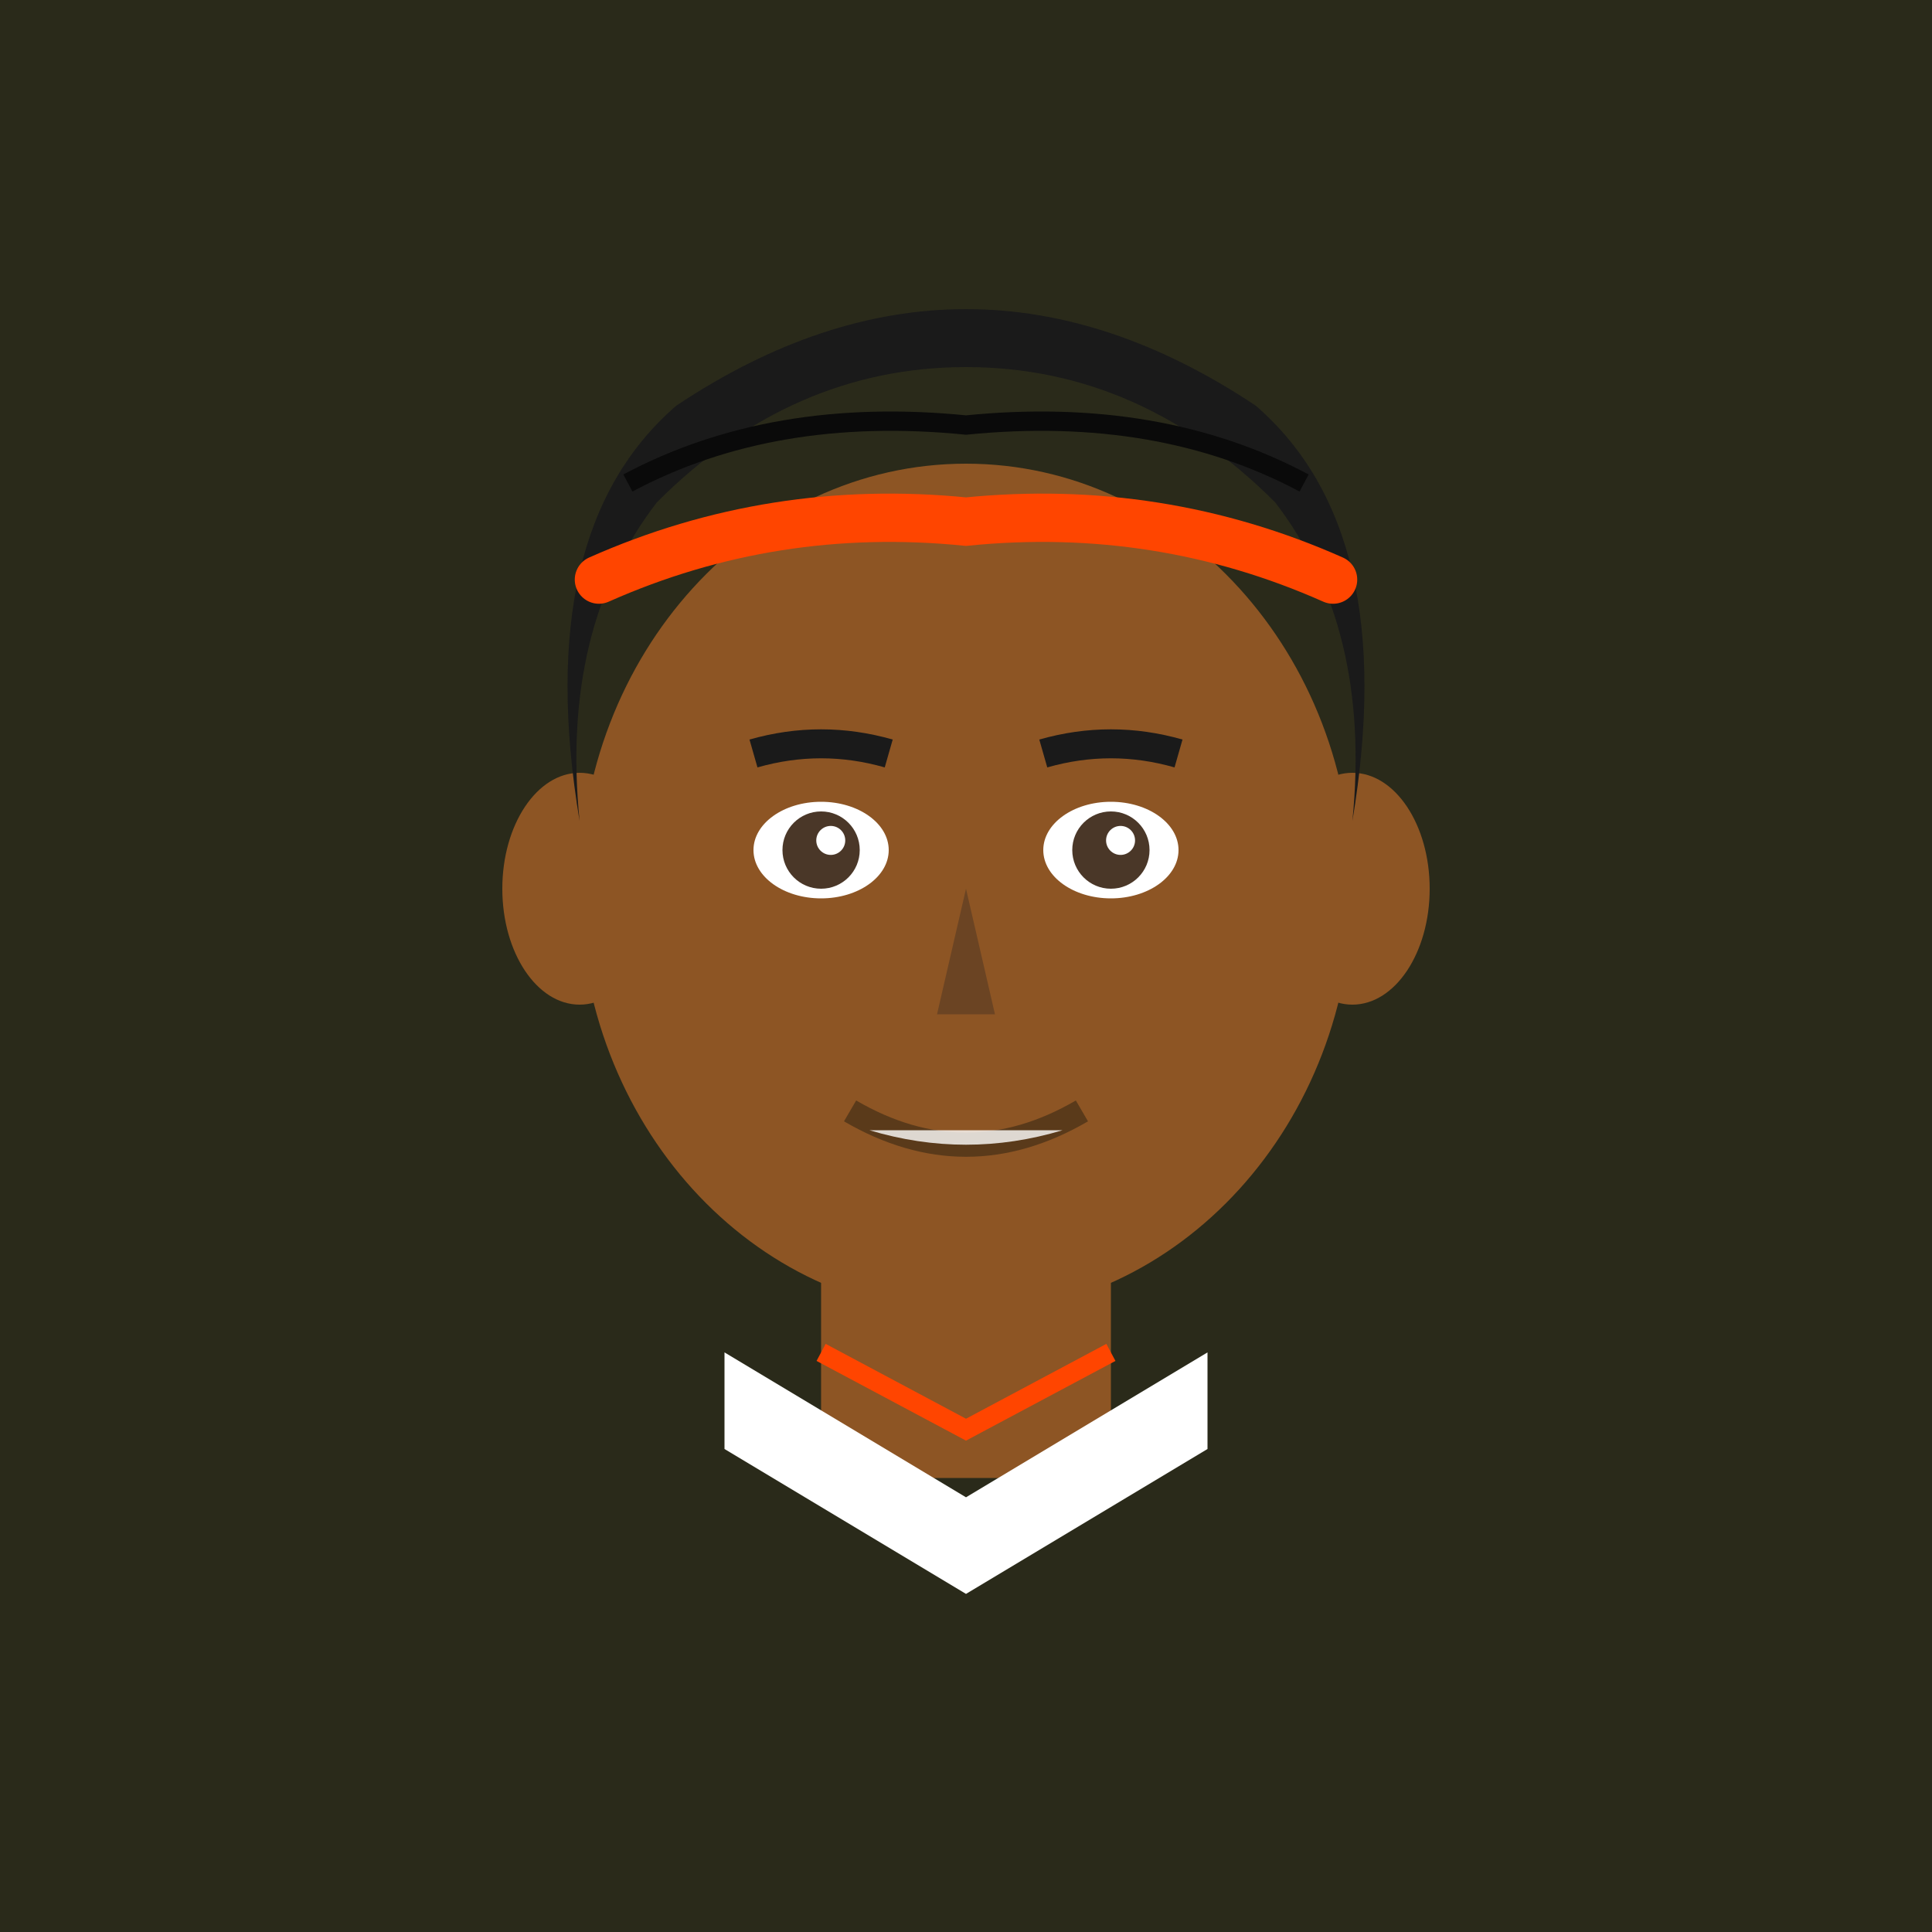
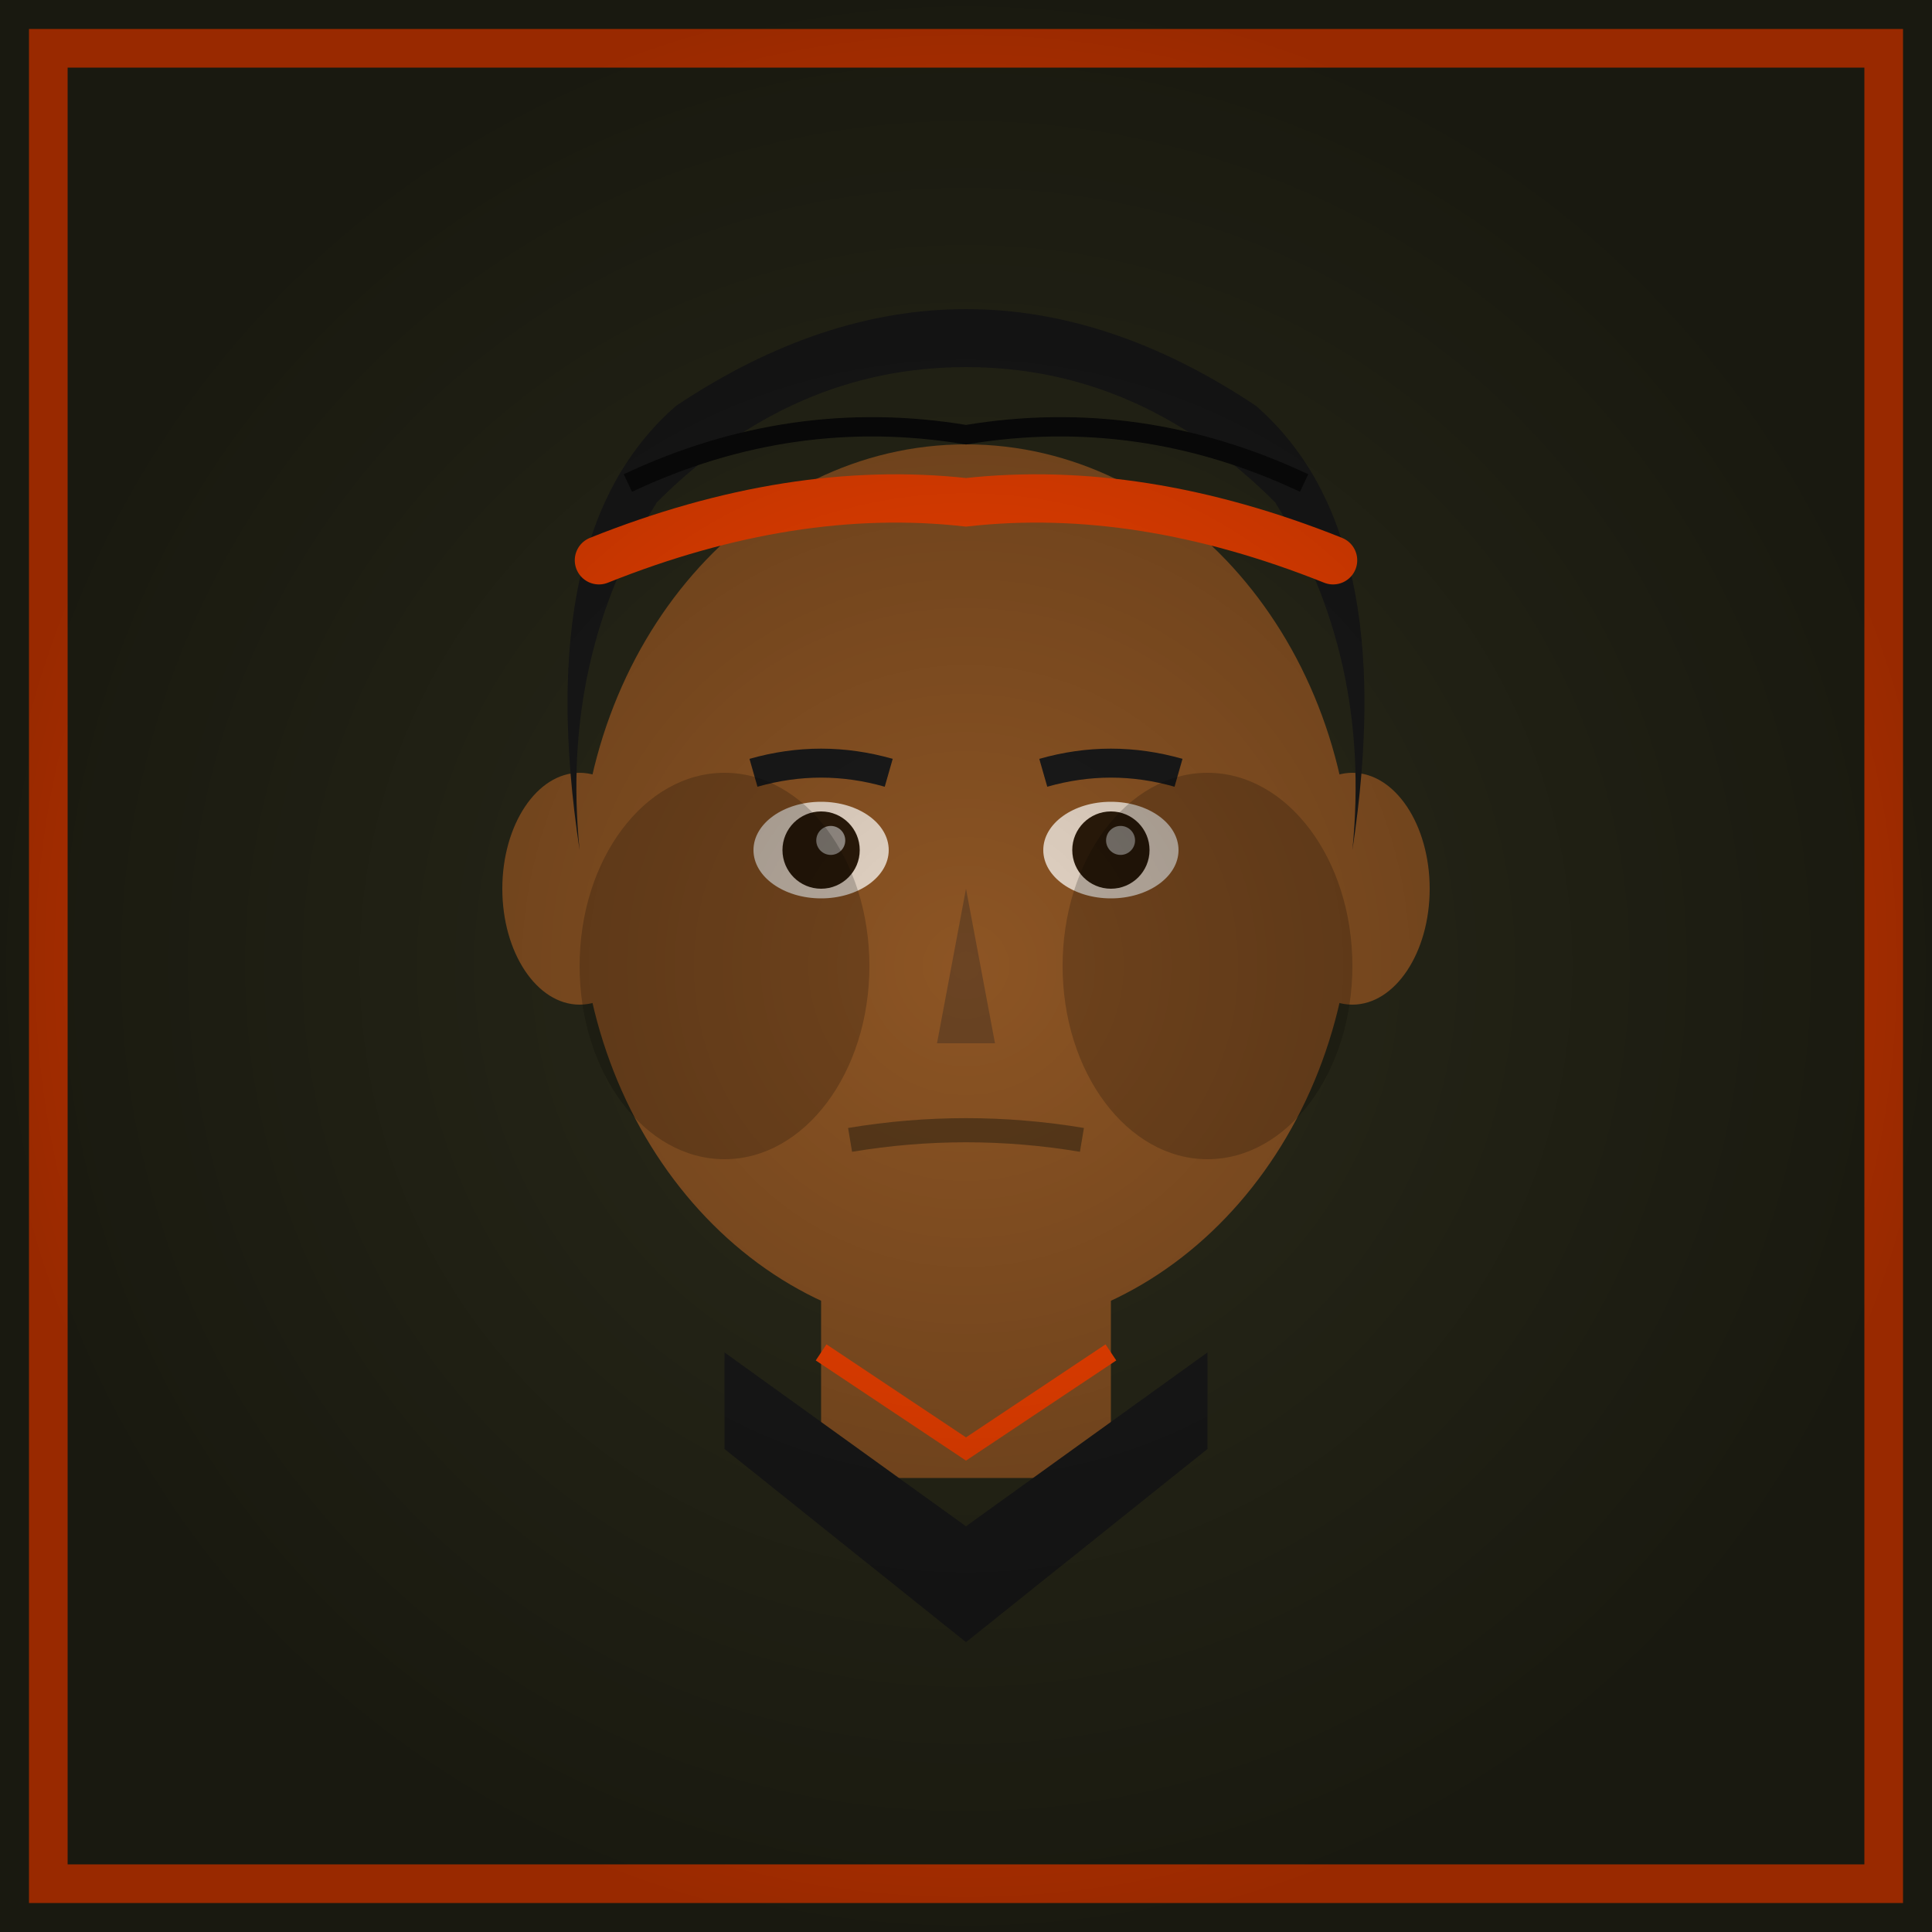
<svg xmlns="http://www.w3.org/2000/svg" viewBox="0 0 200 200">
  <rect width="200" height="200" fill="#2A2A1A" />
+   <rect x="5" y="5" width="190" height="190" fill="none" stroke="#FF4500" stroke-width="4" />
+   <defs>
+     <radialGradient id="shadow" cx="50%" cy="50%" r="50%">
+       <stop offset="0%" stop-color="#000" stop-opacity="0" />
+       <stop offset="100%" stop-color="#000" stop-opacity="0.4" />
+     </radialGradient>
+   </defs>
  <rect x="85" y="128" width="30" height="25" fill="#8D5524" />
-   <path d="M75 140 L100 155 L125 140 L125 150 L100 165 L75 150 Z" fill="#FFF" />
-   <path d="M85 140 L100 148 L115 140" fill="none" stroke="#FF4500" stroke-width="2" />
-   <ellipse cx="100" cy="92" rx="40" ry="44" fill="#8D5524" />
+   <path d="M75 140 L100 158 L125 140 L125 150 L100 170 L75 150 Z" fill="#1A1A1A" />
+   <path d="M85 140 L100 150 L115 140" fill="none" stroke="#FF4500" stroke-width="2" />
+   <ellipse cx="100" cy="92" rx="40" ry="46" fill="#8D5524" />
  <ellipse cx="60" cy="92" rx="8" ry="12" fill="#8D5524" />
  <ellipse cx="140" cy="92" rx="8" ry="12" fill="#8D5524" />
-   <path d="M60 85 Q55 55 70 42 Q85 32 100 32 Q115 32 130 42 Q145 55 140 85 Q142 65 132 52 Q118 38 100 38 Q82 38 68 52 Q58 65 60 85" fill="#1A1A1A" />
-   <path d="M65 50 Q80 42 100 44 Q120 42 135 50" fill="none" stroke="#0A0A0A" stroke-width="2" />
-   <path d="M62 60 Q80 52 100 54 Q120 52 138 60" fill="none" stroke="#FF4500" stroke-width="5" stroke-linecap="round" />
-   <ellipse cx="85" cy="88" rx="7" ry="5" fill="#FFF" />
-   <ellipse cx="115" cy="88" rx="7" ry="5" fill="#FFF" />
-   <circle cx="85" cy="88" r="4" fill="#4A3728" />
-   <circle cx="115" cy="88" r="4" fill="#4A3728" />
-   <circle cx="86" cy="87" r="1.5" fill="#FFF" />
-   <circle cx="116" cy="87" r="1.5" fill="#FFF" />
-   <path d="M78 78 Q85 76 92 78" stroke="#1A1A1A" stroke-width="3" fill="none" />
-   <path d="M108 78 Q115 76 122 78" stroke="#1A1A1A" stroke-width="3" fill="none" />
-   <path d="M100 92 L97 105 L103 105 Z" fill="#6B4423" />
-   <path d="M88 115 Q100 122 112 115" stroke="#5A3A1A" stroke-width="2.5" fill="none" />
-   <path d="M90 117 Q100 120 110 117" fill="#FFF" opacity="0.8" />
+   <path d="M60 88 Q55 55 70 42 Q85 32 100 32 Q115 32 130 42 Q145 55 140 88 Q142 68 132 52 Q118 38 100 38 Q82 38 68 52 Q58 68 60 88" fill="#1A1A1A" />
+   <path d="M65 50 Q82 42 100 45 Q118 42 135 50" fill="none" stroke="#0A0A0A" stroke-width="2" />
+   <path d="M62 58 Q82 50 100 52 Q118 50 138 58" fill="none" stroke="#FF4500" stroke-width="5" stroke-linecap="round" />
+   <ellipse cx="85" cy="88" rx="7" ry="5" fill="#E8D8C8" />
+   <ellipse cx="115" cy="88" rx="7" ry="5" fill="#E8D8C8" />
+   <circle cx="85" cy="88" r="4" fill="#2A1A0A" />
+   <circle cx="115" cy="88" r="4" fill="#2A1A0A" />
+   <circle cx="86" cy="87" r="1.5" fill="#FFF" opacity="0.5" />
+   <circle cx="116" cy="87" r="1.5" fill="#FFF" opacity="0.5" />
+   <path d="M78 80 Q85 78 92 80" stroke="#1A1A1A" stroke-width="3" fill="none" />
+   <path d="M108 80 Q115 78 122 80" stroke="#1A1A1A" stroke-width="3" fill="none" />
+   <path d="M100 92 L97 108 L103 108 Z" fill="#6B4423" />
+   <path d="M88 118 Q100 116 112 118" stroke="#5A3A1A" stroke-width="2.5" fill="none" />
+   <ellipse cx="75" cy="100" rx="15" ry="20" fill="#000" opacity="0.2" />
+   <ellipse cx="125" cy="100" rx="15" ry="20" fill="#000" opacity="0.2" />
+   <rect width="200" height="200" fill="url(#shadow)" />
</svg>
